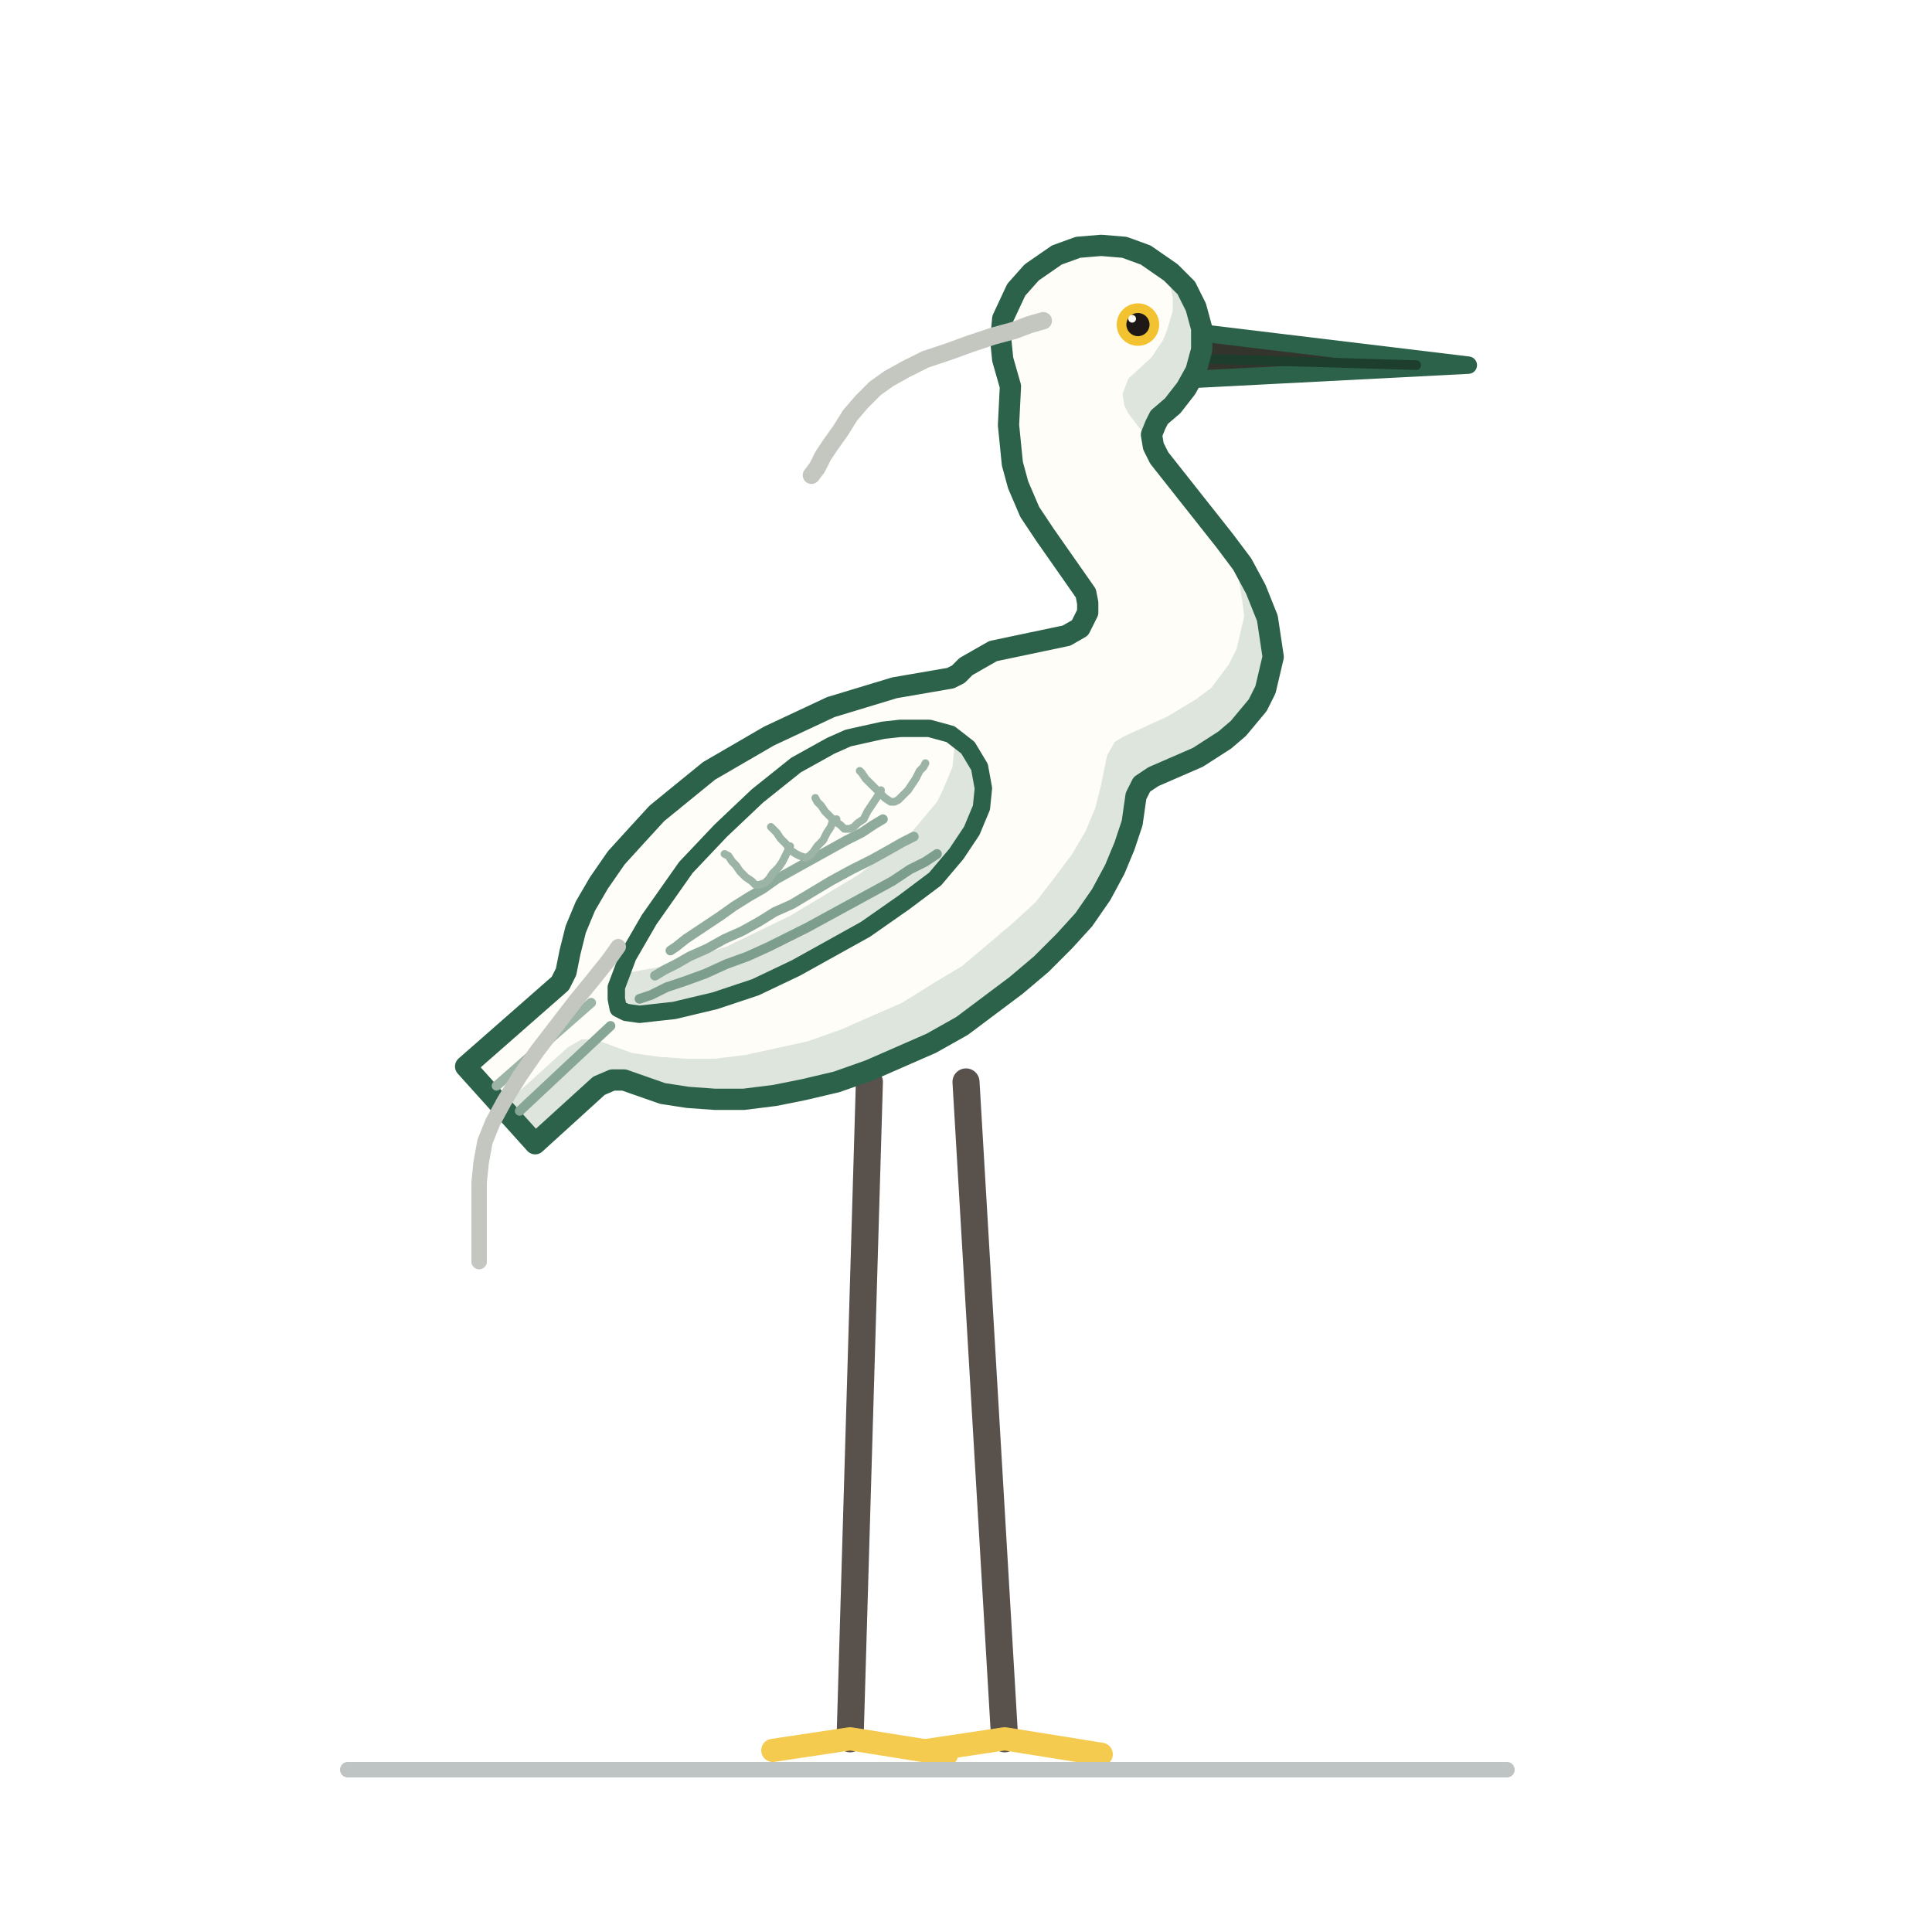
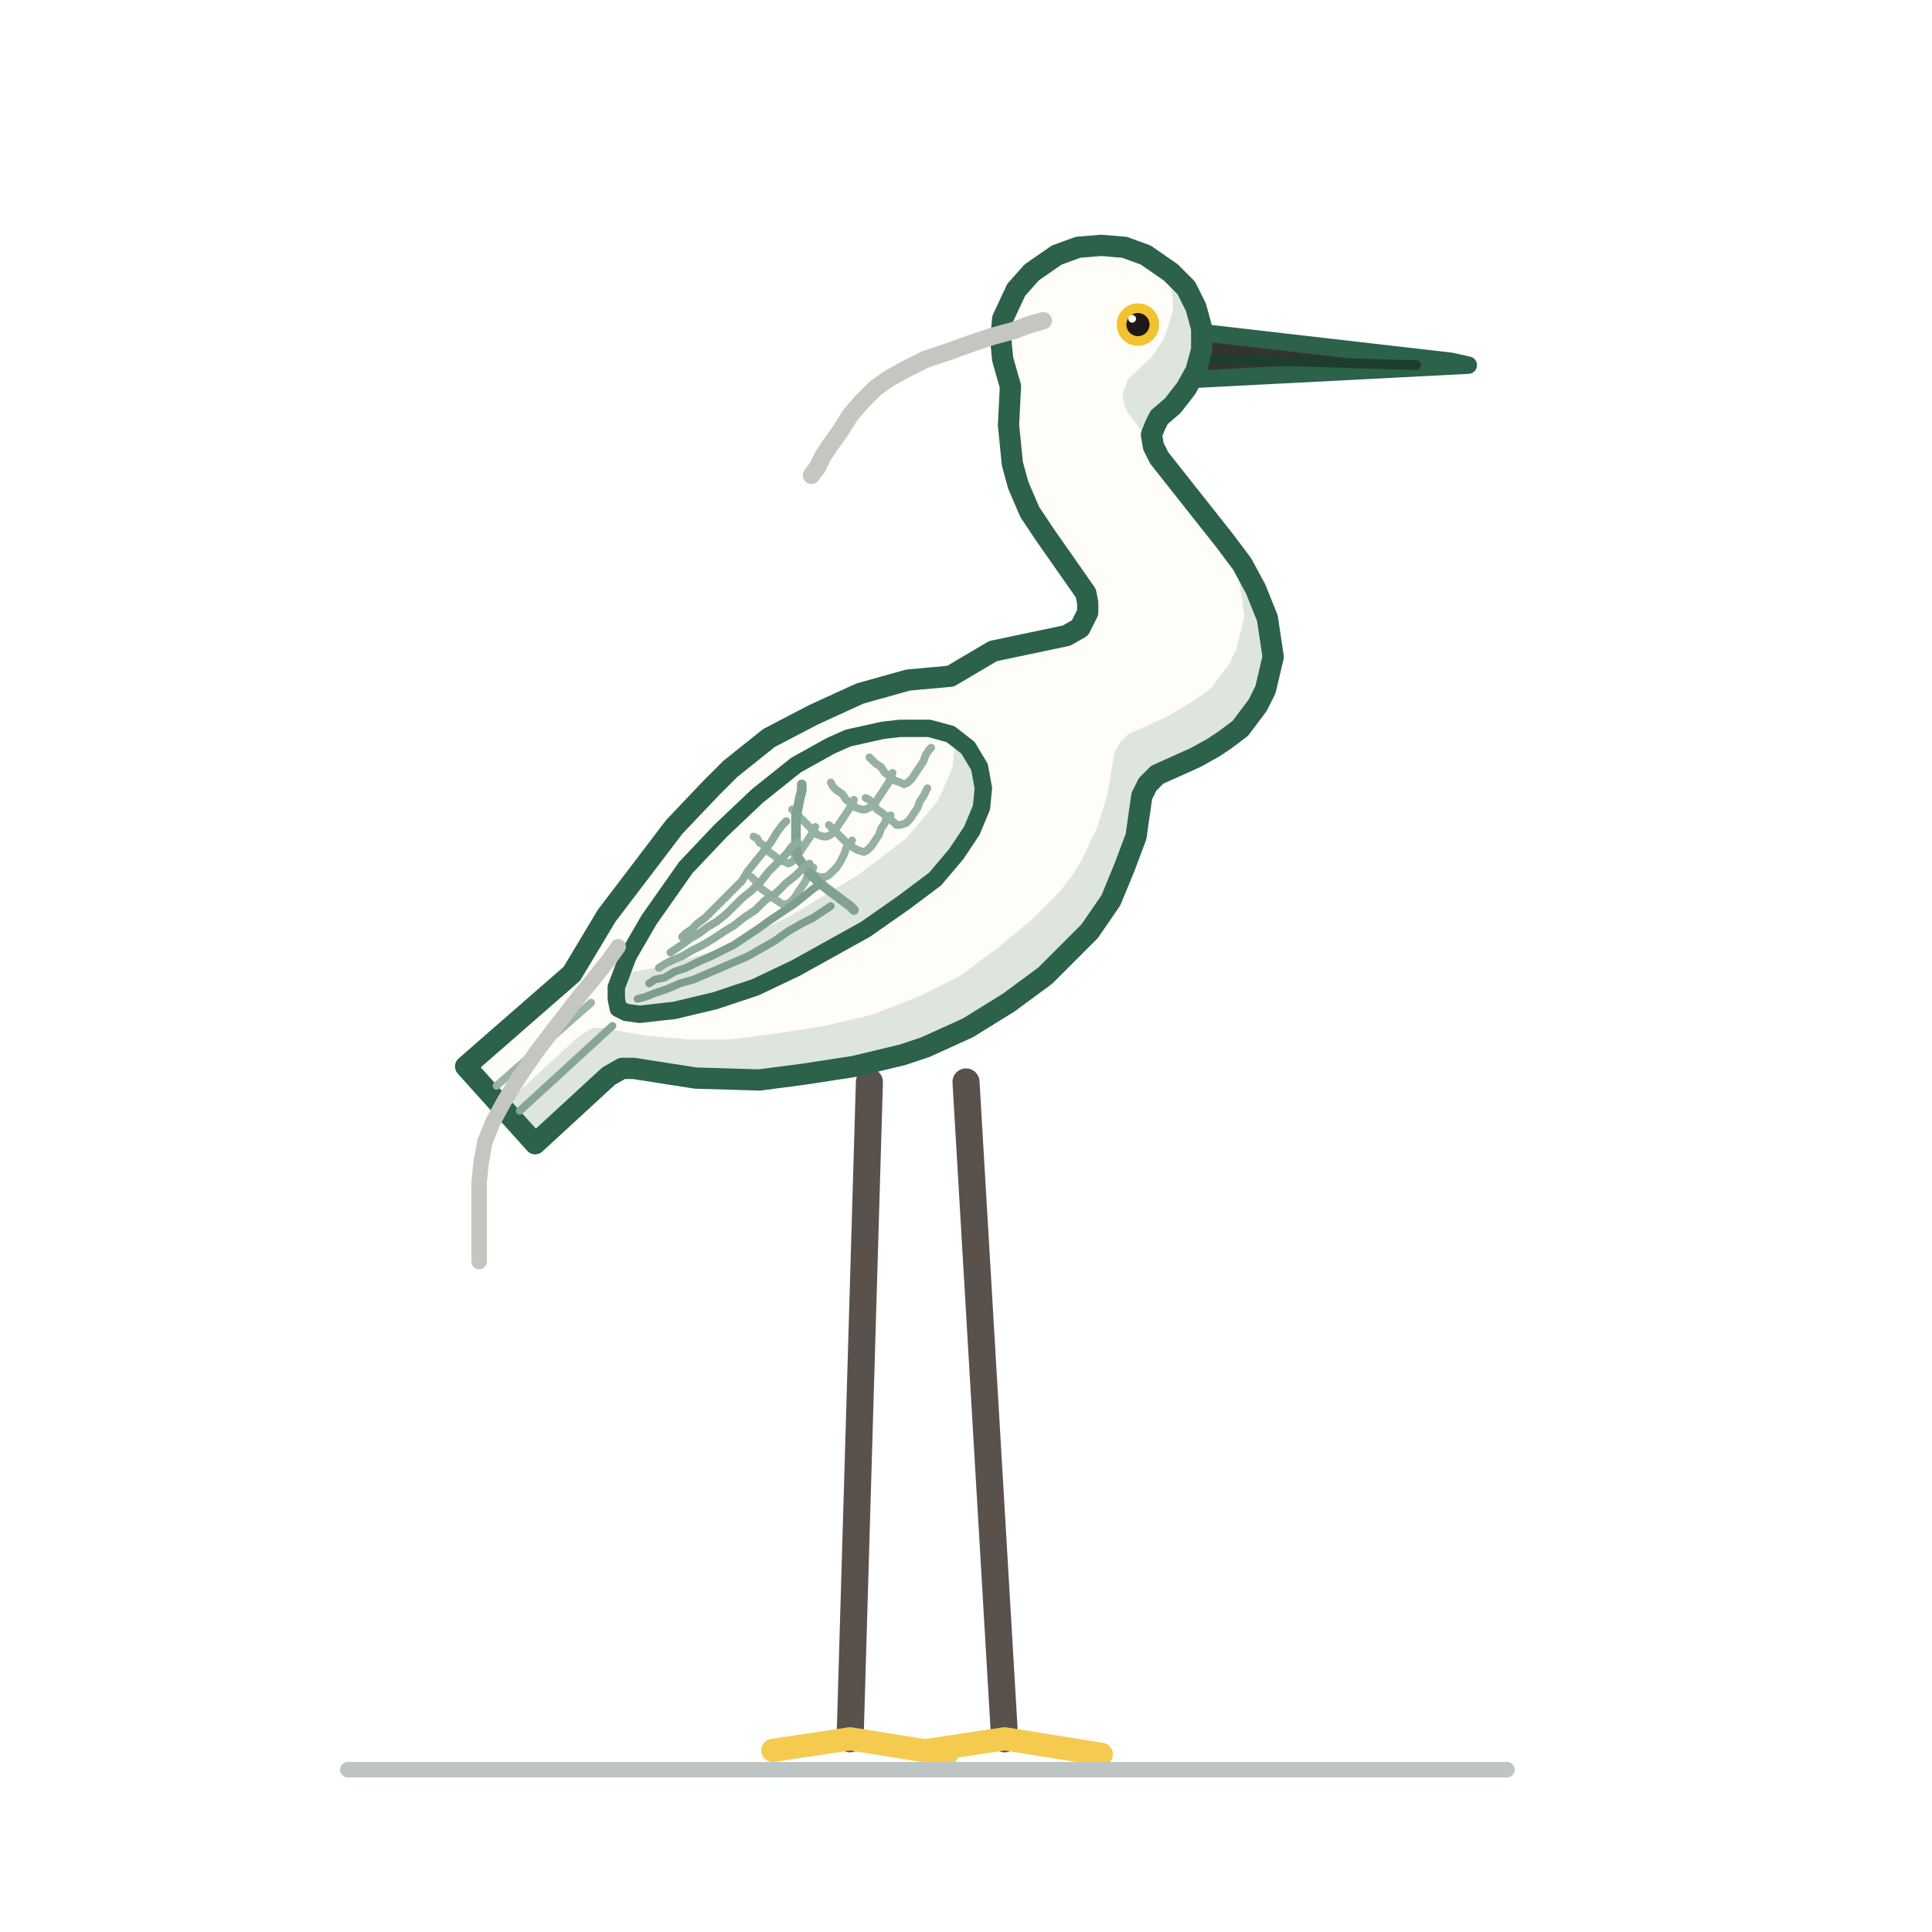
<svg xmlns="http://www.w3.org/2000/svg" width="100" height="100" viewBox="0 0 100 100">
  <g stroke-linecap="round" stroke-linejoin="round">
    <path d="M45,56 L44,90" fill="none" stroke="#58514C" stroke-width="1.4" />
    <path d="M50,56 L52,90" fill="none" stroke="#58514C" stroke-width="1.4" />
    <path d="M40,90.6 L44,90 L49,90.8" fill="none" stroke="#F4CB4E" stroke-width="1.2" />
    <path d="M48,90.6 L52,90 L57,90.8" fill="none" stroke="#F4CB4E" stroke-width="1.2" />
    <path d="M18,91.6 L78,91.6" fill="none" stroke="#BEC4C4" stroke-width="0.8" />
-     <path d="M58.6,16.8 L76,18.9 L58.6,19.8 Z" fill="#3B332E" stroke="none" />
-     <path d="M58.6,19.8 L58.6,17.6 L63.4,17.3 L76,18.9 Z" fill="#06472A" fill-opacity="0.13" stroke="none" />
-     <path d="M58.6,16.8 L76,18.9 L58.6,19.8 Z" fill="none" stroke="#2B6249" stroke-width="0.9" />
+     <path d="M58.6,16.8 L75.1,18.7 L76,18.9 L58.6,19.8 Z" fill="#3B332E" stroke="none" />
+     <path d="M58.6,19.8 L58.6,17.6 L63.4,17.3 L76,18.9 L73.8,19 Z" fill="#06472A" fill-opacity="0.13" stroke="none" />
+     <path d="M58.6,16.8 L75.1,18.7 L76,18.9 L58.6,19.8 Z" fill="none" stroke="#2B6249" stroke-width="0.9" />
    <path d="M60,18.5 L73.3,18.9" fill="none" stroke="#1D3E2C" stroke-width="0.5" />
-     <path d="M24.1,55.2 L29,50.9 L29.3,50.3 L29.5,49.3 L29.8,48.1 L30.3,46.9 L31,45.7 L31.9,44.4 L32.9,43.3 L34,42.1 L36.7,39.9 L39.8,38.1 L43,36.6 L46.3,35.6 L49.2,35.1 L49.6,34.9 L50,34.5 L51.4,33.7 L55.2,32.9 L55.9,32.5 L56.1,32.1 L56.3,31.7 L56.3,31.2 L56.2,30.7 L54.1,27.7 L53.3,26.5 L52.7,25.1 L52.4,24 L52.2,22 L52.3,20 L51.9,18.6 L51.8,17.6 L51.9,16.5 L52.6,15 L53.4,14.1 L54.7,13.2 L55.8,12.8 L57,12.7 L58.2,12.8 L59.3,13.2 L60.6,14.1 L61.4,14.9 L61.9,15.9 L62.2,17 L62.2,18.1 L61.9,19.2 L61.4,20.1 L60.7,21 L60,21.6 L59.8,22 L59.6,22.5 L59.7,23.1 L60,23.7 L63.4,28 L64.3,29.2 L65,30.5 L65.6,32 L65.9,34 L65.5,35.7 L65.1,36.5 L64.1,37.7 L63.4,38.3 L62,39.2 L59.7,40.2 L59.1,40.6 L58.8,41.2 L58.6,42.6 L58.2,43.8 L57.7,45 L57,46.3 L56.1,47.6 L55.1,48.7 L53.9,49.9 L52.6,51 L49.8,53.1 L48.2,54 L45,55.4 L43.3,56 L41.6,56.4 L40.1,56.7 L38.5,56.9 L37,56.9 L35.6,56.8 L34.3,56.6 L32.3,55.9 L31.7,55.9 L31,56.2 L27.7,59.2 Z" fill="#FFFDF8" stroke="none" />
-     <path d="M35.9,51.8 L31.6,55.9 L30.9,56.3 L27.7,59.2 L24.1,55.2 L28.8,51.2 L29.2,50.5 L32.4,47.8 L32.6,47.8 L35.9,51.5 Z" fill="#FFFDF8" stroke="none" />
-     <path d="M61.8,19.5 L61.7,19.7 L61.1,20.6 L59.8,21.9 L59.6,22.5 L59.6,22.9 L60,23.7 L62.5,26.8 L64.3,29.2 L65.3,31.1 L65.6,32 L65.9,34 L65.5,35.7 L65.1,36.5 L64.2,37.7 L63.4,38.3 L61.9,39.2 L59.7,40.2 L59.2,40.5 L58.8,41.2 L58.5,42.7 L58.2,43.9 L57.7,45.1 L57,46.3 L56.1,47.5 L55.1,48.8 L53.9,49.9 L51.3,52.1 L49.8,53 L48.2,54 L45,55.4 L43.3,56 L41.6,56.4 L40,56.7 L38.5,56.9 L37,56.9 L35.5,56.8 L34.3,56.6 L33.3,56.3 L33,55.4 L33,54.6 L33.2,53.8 L33.6,52.9 L34.2,52 L35.9,50.1 L38.2,48.2 L41,46.4 L44.2,44.7 L47.6,43.4 L51.1,42.3 L51.9,41.3 L56.5,38.5 L59.3,36.7 L60.4,35.8 L61.3,35 L61.9,34.4 L62,34.2 L61.6,33 L60.3,31.1 L57.1,27 L56.6,26 L56.2,25.2 L56,23.9 L55.3,23.4 L54.8,22.8 L54.5,22.2 L54.4,21.5 L54.6,20.5 L55,19.8 L56,19 L56.7,18.7 L58.1,18.4 L59.5,18.4 L60.4,18.7 Z" fill="#FFFDF8" stroke="none" />
-     <path d="M24.2,55.2 L24.3,55 L26.2,57.1 L29.4,54.2 L30.1,53.8 L30.8,53.8 L32.7,54.5 L34.1,54.7 L35.5,54.8 L37,54.8 L38.6,54.6 L41.8,53.9 L43.5,53.3 L46.7,51.9 L48.3,50.9 L49.8,50 L52.4,47.8 L53.6,46.7 L54.6,45.4 L55.5,44.2 L56.2,43 L56.7,41.8 L57,40.6 L57.3,39.1 L57.7,38.4 L58.2,38.1 L60.4,37.1 L61.9,36.2 L62.7,35.6 L63.6,34.4 L64,33.6 L64.4,31.9 L64.3,31.1 L64.1,29.9 L63.6,28.5 L62.9,27.3 L64.3,29.2 L65.3,31.1 L65.6,32 L65.8,33.2 L65.9,34 L65.5,35.7 L65.1,36.5 L64.2,37.7 L63.4,38.3 L61.9,39.2 L59.7,40.2 L59.2,40.5 L58.8,41.2 L58.5,42.7 L58.2,43.9 L57.7,45.1 L57,46.3 L56.1,47.5 L55.1,48.8 L53.9,49.9 L51.3,52.1 L49.8,53 L48.2,54 L45,55.4 L43.3,56 L40.1,56.7 L38.5,56.9 L37,56.9 L35.6,56.8 L34.2,56.6 L32.3,55.9 L31.6,55.9 L30.9,56.3 L27.7,59.2 Z" fill="#06472A" fill-opacity="0.13" stroke="none" />
+     <path d="M24.1,55.2 L29.6,50.4 L31.4,47.4 L34.9,42.8 L36.8,40.8 L37.8,39.8 L39.8,38.2 L42.1,37 L44.5,35.9 L47,35.2 L49.2,35 L51.4,33.7 L55.2,32.9 L55.9,32.5 L56.1,32.1 L56.3,31.7 L56.3,31.2 L56.2,30.7 L54.1,27.7 L53.3,26.5 L52.7,25.1 L52.4,24 L52.2,22 L52.3,20 L51.9,18.6 L51.8,17.6 L51.9,16.5 L52.6,15 L53.4,14.1 L54.7,13.2 L55.8,12.8 L57,12.7 L58.2,12.8 L59.3,13.2 L60.6,14.1 L61.4,14.9 L61.9,15.9 L62.2,17 L62.2,18.1 L61.9,19.2 L61.4,20.1 L60.7,21 L60,21.6 L59.8,22 L59.6,22.5 L59.7,23.1 L60,23.7 L63.4,28 L64.3,29.2 L65,30.5 L65.6,32 L65.9,34 L65.5,35.7 L65.1,36.5 L64.2,37.7 L63.4,38.3 L62.8,38.7 L61.9,39.2 L59.9,40.1 L59.4,40.6 L59.1,41.2 L58.8,43.3 L58.2,44.9 L57.5,46.6 L56.4,48.2 L54.1,50.5 L52.2,51.9 L50.1,53.2 L47.9,54.2 L46.7,54.6 L44.2,55.2 L41.6,55.6 L39.3,55.9 L36,55.8 L32.8,55.3 L32.2,55.3 L31.5,55.7 L27.7,59.2 Z" fill="#FFFDF8" stroke="none" />
+     <path d="M35.9,51.8 L32.2,55.3 L31.5,55.7 L27.7,59.2 L24.1,55.2 L29.5,50.6 L29.9,49.9 L32.4,47.8 L32.6,47.8 L35.9,51.5 Z" fill="#FFFDF8" stroke="none" />
+     <path d="M61.8,19.5 L61.4,20.1 L60.7,21 L60,21.6 L59.8,22 L59.6,22.5 L59.7,23.1 L60,23.7 L63.4,28 L64.3,29.2 L65,30.5 L65.6,32 L65.9,34 L65.5,35.7 L65.1,36.5 L64.2,37.7 L63.4,38.3 L62.8,38.7 L61.9,39.2 L59.9,40.1 L59.4,40.6 L59.1,41.2 L58.8,43.3 L58.2,44.9 L57.5,46.6 L56.4,48.1 L55.7,48.9 L54.1,50.5 L52.1,51.9 L50.1,53.2 L49,53.7 L46.7,54.6 L42.9,55.4 L39.3,55.9 L36,55.8 L33,55.3 L33,54.6 L33.2,53.8 L33.6,52.9 L34.2,52 L35.9,50.1 L38.2,48.2 L41,46.4 L44.2,44.7 L47.6,43.4 L51.1,42.3 L51.9,41.3 L56.5,38.5 L59.3,36.7 L60.4,35.8 L61.3,35 L61.9,34.4 L62,34.2 L61.6,33 L60.3,31.1 L57.1,27 L56.6,26 L56.2,25.2 L56,23.9 L55.3,23.4 L54.8,22.8 L54.5,22.2 L54.4,21.5 L54.6,20.5 L55,19.8 L56,19 L56.7,18.7 L58.1,18.4 L59.5,18.4 L60.4,18.7 Z" fill="#FFFDF8" stroke="none" />
+     <path d="M24.2,55.2 L24.3,55 L26.2,57.1 L30,53.6 L30.7,53.2 L31.1,53.2 L33.4,53.6 L35.6,53.8 L37.8,53.8 L40.1,53.5 L42.7,53.1 L45.2,52.5 L47.5,51.6 L49.7,50.5 L51.6,49.1 L53.4,47.6 L54.9,46.1 L55.5,45.3 L56,44.5 L56.8,42.8 L57.3,41.2 L57.7,38.9 L58,38.4 L58.4,38 L60.4,37.1 L61.9,36.2 L62.7,35.6 L63.6,34.4 L64,33.6 L64.4,31.9 L64.3,31.1 L64.1,29.9 L63.6,28.5 L62.9,27.3 L64.3,29.2 L65.3,31.1 L65.6,32 L65.8,33.2 L65.9,34 L65.5,35.7 L65.1,36.5 L64.2,37.7 L63.4,38.3 L61.9,39.2 L59.9,40.1 L59.5,40.5 L59.2,41 L58.8,43.3 L58.3,44.9 L57.5,46.6 L57,47.4 L56.4,48.2 L54.9,49.7 L53.1,51.2 L51.2,52.6 L49,53.7 L46.7,54.6 L44.2,55.2 L41.6,55.6 L39.3,55.9 L37.1,55.9 L34.9,55.7 L32.6,55.3 L32.2,55.3 L31.5,55.7 L27.7,59.2 Z" fill="#06472A" fill-opacity="0.13" stroke="none" />
    <path d="M59.7,23.1 L58.4,21.4 L58.2,21 L58.1,20.4 L58.4,19.6 L59.6,18.5 L60.2,17.6 L60.4,17.1 L60.7,16.1 L60.7,15.4 L60.4,13.9 L61.4,14.9 L61.9,15.9 L62.2,17 L62.2,18.1 L61.9,19.2 L61.4,20.1 L61,20.7 L59.8,21.9 L59.6,22.5 Z" fill="#06472A" fill-opacity="0.13" stroke="none" />
-     <path d="M24.1,55.2 L29,50.9 L29.3,50.3 L29.5,49.3 L29.8,48.1 L30.3,46.9 L31,45.7 L31.9,44.4 L32.9,43.3 L34,42.1 L36.7,39.9 L39.8,38.1 L43,36.6 L46.3,35.6 L49.2,35.1 L49.6,34.9 L50,34.5 L51.4,33.7 L55.2,32.9 L55.9,32.5 L56.1,32.1 L56.3,31.7 L56.3,31.2 L56.2,30.7 L54.1,27.7 L53.3,26.5 L52.7,25.1 L52.4,24 L52.2,22 L52.3,20 L51.9,18.6 L51.8,17.6 L51.9,16.5 L52.6,15 L53.4,14.1 L54.7,13.2 L55.8,12.8 L57,12.7 L58.2,12.8 L59.3,13.2 L60.6,14.1 L61.4,14.9 L61.9,15.9 L62.2,17 L62.2,18.1 L61.9,19.2 L61.4,20.1 L60.7,21 L60,21.6 L59.8,22 L59.6,22.5 L59.7,23.1 L60,23.7 L63.4,28 L64.3,29.2 L65,30.5 L65.6,32 L65.9,34 L65.5,35.7 L65.1,36.5 L64.1,37.7 L63.4,38.3 L62,39.2 L59.7,40.2 L59.1,40.6 L58.8,41.2 L58.6,42.6 L58.2,43.8 L57.7,45 L57,46.3 L56.1,47.6 L55.1,48.7 L53.9,49.9 L52.6,51 L49.8,53.1 L48.2,54 L45,55.4 L43.3,56 L41.6,56.4 L40.1,56.7 L38.5,56.9 L37,56.9 L35.6,56.8 L34.3,56.6 L32.3,55.9 L31.7,55.9 L31,56.2 L27.7,59.2 Z" fill="none" stroke="#2B6249" stroke-width="1.1" />
-     <path d="M31.6,53.1 L26.9,57.5" fill="none" stroke="#88A695" stroke-width="0.5" />
-     <path d="M30.6,51.9 L25.7,56.2" fill="none" stroke="#9BB4A6" stroke-width="0.5" />
+     <path d="M24.1,55.2 L29.6,50.4 L31.4,47.4 L34.9,42.8 L36.8,40.8 L37.8,39.8 L39.8,38.2 L42.1,37 L44.5,35.9 L47,35.2 L49.2,35 L51.4,33.7 L55.2,32.9 L55.9,32.5 L56.1,32.1 L56.3,31.7 L56.3,31.2 L56.2,30.7 L54.1,27.7 L53.3,26.5 L52.7,25.1 L52.4,24 L52.2,22 L52.3,20 L51.9,18.6 L51.8,17.6 L51.9,16.5 L52.6,15 L53.4,14.1 L54.7,13.2 L55.8,12.8 L57,12.7 L58.2,12.8 L59.3,13.2 L60.6,14.1 L61.4,14.9 L61.9,15.9 L62.2,17 L62.2,18.1 L61.9,19.2 L61.4,20.1 L60.7,21 L60,21.6 L59.8,22 L59.6,22.5 L59.7,23.1 L60,23.7 L63.4,28 L64.3,29.2 L65,30.5 L65.6,32 L65.9,34 L65.5,35.7 L65.1,36.5 L64.2,37.7 L63.4,38.3 L62.8,38.7 L61.9,39.2 L59.9,40.1 L59.4,40.6 L59.1,41.2 L58.8,43.3 L58.2,44.9 L57.5,46.6 L56.4,48.2 L54.1,50.5 L52.2,51.9 L50.1,53.2 L47.9,54.2 L46.7,54.6 L44.2,55.2 L41.6,55.6 L39.3,55.9 L36,55.8 L32.8,55.3 L32.2,55.3 L31.5,55.7 L27.7,59.2 Z" fill="none" stroke="#2B6249" stroke-width="1.1" />
+     <path d="M31.7,53.1 L26.9,57.5" fill="none" stroke="#88A695" stroke-width="0.4" />
+     <path d="M30.6,51.9 L25.7,56.2" fill="none" stroke="#9BB4A6" stroke-width="0.4" />
    <path d="M48.1,37.7 L49.2,38 L50.1,38.7 L50.7,39.7 L50.9,40.8 L50.8,41.8 L50.3,43 L49.5,44.2 L48.4,45.5 L46.8,46.7 L44.8,48.1 L41.2,50.1 L39.1,51.1 L37,51.8 L34.9,52.3 L33.1,52.5 L32.4,52.4 L32,52.2 L31.9,51.7 L31.9,51.1 L32.2,50.3 L32.5,49.5 L33.6,47.6 L35.5,44.9 L37.3,43 L39.2,41.2 L41.2,39.6 L43,38.6 L43.9,38.2 L45.7,37.8 L46.6,37.7 Z" fill="#FFFDF8" stroke="none" />
    <path d="M31.9,51.1 L32.2,50.4 L34.4,50 L37.6,49 L40.9,47.4 L44.4,45.3 L46.9,43.4 L47.5,42.7 L48.5,41.5 L48.8,40.9 L49.3,39.7 L49.4,38.7 L49.3,38.1 L50.1,38.7 L50.4,39.2 L50.9,40.2 L50.9,40.8 L50.8,41.8 L50.3,43 L49.5,44.2 L48.4,45.5 L45.9,47.4 L42.4,49.5 L40.1,50.6 L38.1,51.4 L35.9,52.1 L33.9,52.5 L33.1,52.5 L32.4,52.4 L32,52.2 L31.9,51.7 Z" fill="#06472A" fill-opacity="0.13" stroke="none" />
    <path d="M48.1,37.7 L49.2,38 L50.1,38.7 L50.7,39.7 L50.9,40.8 L50.8,41.8 L50.3,43 L49.5,44.2 L48.4,45.5 L46.8,46.7 L44.8,48.1 L41.2,50.1 L39.1,51.1 L37,51.8 L34.9,52.3 L33.1,52.5 L32.4,52.4 L32,52.2 L31.9,51.7 L31.9,51.1 L32.2,50.3 L32.5,49.5 L33.6,47.6 L35.5,44.9 L37.3,43 L39.2,41.2 L41.2,39.6 L43,38.6 L43.9,38.2 L45.7,37.8 L46.6,37.7 Z" fill="none" stroke="#2B6249" stroke-width="0.9" />
-     <path d="M48.5,44.2 L47.9,44.6 L47.1,45 L46.2,45.6 L45.1,46.2 L44,46.8 L42.9,47.4 L41.8,48 L40.8,48.5 L39.8,49 L38.7,49.5 L37.6,49.9 L36.5,50.4 L35.4,50.8 L34.5,51.1 L33.7,51.5 L33.1,51.7" fill="none" stroke="#7D9E8C" stroke-width="0.5" />
-     <path d="M47.3,43.3 L46.7,43.6 L46,44 L45.1,44.5 L44.1,45 L43,45.6 L42,46.2 L41,46.8 L40.1,47.2 L39.3,47.7 L38.4,48.2 L37.5,48.6 L36.6,49.1 L35.7,49.5 L35,49.9 L34.4,50.2 L33.9,50.5" fill="none" stroke="#8FAB9B" stroke-width="0.5" />
-     <path d="M45.7,42.4 L45.2,42.7 L44.6,43.1 L43.8,43.5 L42.9,44 L42,44.5 L41.1,45 L40.2,45.5 L39.5,46 L38.8,46.4 L38,46.9 L37.3,47.4 L36.7,47.8 L36.1,48.2 L35.5,48.6 L35,49 L34.7,49.2" fill="none" stroke="#8FAB9B" stroke-width="0.5" />
-     <path d="M47.9,39.5 L47.8,39.7 L47.6,39.9 L47.4,40.3 L47.2,40.6 L47,40.9 L46.7,41.2 L46.5,41.4 L46.3,41.5 L46.1,41.5 L45.8,41.3 L45.6,41.1 L45.3,40.8 L45,40.5 L44.8,40.3 L44.6,40 L44.5,39.9" fill="none" stroke="#9BB4A6" stroke-width="0.4" />
-     <path d="M45.6,40.9 L45.5,41.1 L45.3,41.4 L45.1,41.7 L44.9,42 L44.7,42.4 L44.4,42.6 L44.2,42.8 L44,42.9 L43.7,42.9 L43.5,42.7 L43.2,42.5 L43,42.3 L42.7,42 L42.5,41.7 L42.3,41.5 L42.2,41.3" fill="none" stroke="#9BB4A6" stroke-width="0.4" />
-     <path d="M43.3,42.4 L43.1,42.5 L43,42.8 L42.8,43.1 L42.6,43.5 L42.3,43.8 L42.1,44.1 L41.9,44.3 L41.7,44.4 L41.4,44.3 L41.2,44.2 L40.9,44 L40.7,43.7 L40.4,43.4 L40.2,43.1 L40,42.9 L39.9,42.8" fill="none" stroke="#9BB4A6" stroke-width="0.4" />
-     <path d="M40.9,43.8 L40.8,44 L40.7,44.2 L40.5,44.6 L40.3,44.9 L40,45.2 L39.8,45.5 L39.6,45.7 L39.3,45.8 L39.1,45.8 L38.9,45.6 L38.6,45.4 L38.3,45.1 L38.1,44.8 L37.9,44.6 L37.7,44.3 L37.5,44.2" fill="none" stroke="#9BB4A6" stroke-width="0.4" />
+     <path d="M48.2,38.7 L48.1,38.8 L47.9,39.1 L47.8,39.4 L47.6,39.7 L47.4,40 L47.2,40.3 L47,40.5 L46.8,40.6 L46.6,40.5 L46.3,40.4 L46.1,40.2 L45.8,40 L45.6,39.7 L45.3,39.5 L45.1,39.3 L45,39.2" fill="none" stroke="#96B1A1" stroke-width="0.4" />
+     <path d="M46.2,40 L46.1,40.2 L46,40.5 L45.8,40.8 L45.6,41.1 L45.4,41.4 L45.2,41.7 L45,41.8 L44.8,41.9 L44.6,41.9 L44.3,41.8 L44.1,41.6 L43.8,41.4 L43.6,41.1 L43.3,40.9 L43.1,40.7 L43,40.5" fill="none" stroke="#96B1A1" stroke-width="0.4" />
+     <path d="M44.2,41.4 L44.1,41.6 L44,41.8 L43.8,42.1 L43.6,42.4 L43.4,42.7 L43.2,43 L43,43.2 L42.8,43.3 L42.6,43.3 L42.3,43.2 L42.1,43 L41.8,42.7 L41.6,42.5 L41.3,42.2 L41.1,42 L41,41.9" fill="none" stroke="#96B1A1" stroke-width="0.4" />
+     <path d="M42.2,42.8 L42.1,42.9 L42,43.2 L41.8,43.5 L41.6,43.8 L41.4,44.1 L41.2,44.4 L41,44.6 L40.8,44.7 L40.6,44.6 L40.3,44.5 L40.1,44.3 L39.8,44.1 L39.6,43.8 L39.3,43.6 L39.2,43.4 L39,43.3" fill="none" stroke="#96B1A1" stroke-width="0.4" />
+     <path d="M48,40.8 L47.9,41 L47.8,41.2 L47.6,41.5 L47.5,41.8 L47.3,42.1 L47.1,42.4 L46.9,42.6 L46.6,42.7 L46.4,42.7 L46.2,42.5 L45.9,42.3 L45.7,42.1 L45.4,41.9 L45.2,41.6 L45,41.4 L44.8,41.3" fill="none" stroke="#96B1A1" stroke-width="0.4" />
+     <path d="M46.1,42.2 L45.9,42.3 L45.8,42.6 L45.6,42.9 L45.5,43.2 L45.3,43.5 L45.1,43.8 L44.9,44 L44.7,44.1 L44.4,44 L44.2,43.9 L43.9,43.7 L43.7,43.5 L43.4,43.2 L43.2,43 L43,42.8 L42.9,42.7" fill="none" stroke="#96B1A1" stroke-width="0.4" />
+     <path d="M44.1,43.5 L44,43.7 L43.8,43.9 L43.7,44.2 L43.5,44.6 L43.3,44.9 L43.1,45.1 L42.9,45.3 L42.7,45.4 L42.4,45.4 L42.2,45.3 L41.9,45.1 L41.7,44.8 L41.4,44.6 L41.2,44.3 L41,44.1 L40.9,44" fill="none" stroke="#96B1A1" stroke-width="0.4" />
+     <path d="M42.1,44.9 L42,45.1 L41.8,45.3 L41.7,45.6 L41.5,45.9 L41.3,46.2 L41.1,46.5 L40.9,46.7 L40.7,46.8 L40.5,46.8 L40.2,46.6 L39.9,46.4 L39.7,46.2 L39.4,46 L39.2,45.7 L39,45.5 L38.9,45.4" fill="none" stroke="#96B1A1" stroke-width="0.4" />
+     <path d="M41.5,40.6 L41.5,40.9 L41.4,41.3 L41.3,41.8 L41.2,42.3 L41.2,42.9 L41.2,43.4 L41.2,43.9 L41.3,44.4 L41.6,44.8 L41.9,45.2 L42.3,45.6 L42.8,46 L43.2,46.3 L43.6,46.6 L44,46.9 L44.2,47.1" fill="none" stroke="#82A291" stroke-width="0.5" />
+     <path d="M43,46.9 L42.7,47.1 L42.1,47.5 L41.5,47.8 L40.8,48.2 L40.1,48.7 L39.4,49.1 L38.7,49.5 L38,49.8 L37.3,50.1 L36.6,50.4 L35.9,50.7 L35.2,50.9 L34.5,51.2 L33.9,51.4 L33.4,51.6 L33,51.7" fill="none" stroke="#7D9E8C" stroke-width="0.4" />
+     <path d="M42.4,45.8 L42.1,46 L41.6,46.4 L41.1,46.8 L40.5,47.2 L39.9,47.6 L39.2,48.1 L38.6,48.5 L38,48.9 L37.4,49.2 L36.8,49.5 L36.1,49.8 L35.5,50.1 L34.9,50.3 L34.4,50.6 L33.9,50.7 L33.6,50.9" fill="none" stroke="#7D9E8C" stroke-width="0.4" />
+     <path d="M41.9,44.7 L41.6,44.9 L41.2,45.3 L40.7,45.7 L40.2,46.2 L39.6,46.6 L39.1,47.1 L38.5,47.5 L38,47.9 L37.5,48.2 L36.9,48.6 L36.4,48.9 L35.8,49.2 L35.3,49.5 L34.8,49.7 L34.4,49.9 L34.1,50.1" fill="none" stroke="#8FAB9B" stroke-width="0.4" />
+     <path d="M41.3,43.6 L41,43.8 L40.7,44.2 L40.3,44.6 L39.8,45.1 L39.4,45.6 L38.9,46.1 L38.4,46.5 L38,46.9 L37.6,47.3 L37.1,47.7 L36.6,48 L36.2,48.3 L35.7,48.6 L35.3,48.9 L35,49.1 L34.7,49.3" fill="none" stroke="#8FAB9B" stroke-width="0.4" />
+     <path d="M40.7,42.5 L40.5,42.7 L40.2,43.1 L39.9,43.6 L39.5,44.1 L39.1,44.6 L38.7,45.1 L38.4,45.6 L38,46 L37.6,46.4 L37.3,46.7 L36.9,47.1 L36.5,47.5 L36.1,47.8 L35.8,48.1 L35.5,48.3 L35.3,48.5" fill="none" stroke="#8FAB9B" stroke-width="0.4" />
    <circle cx="58.9" cy="16.8" r="1.1" fill="#F2C230" />
    <circle cx="58.9" cy="16.8" r="0.6" fill="#1E1916" />
    <circle cx="58.6" cy="16.5" r="0.2" fill="#FFFDF8" />
    <path d="M54,16.6 L53.3,16.8 L52.5,17.1 L51.4,17.4 L50.2,17.8 L49.1,18.2 L47.9,18.6 L46.9,19.1 L46,19.6 L45.3,20.1 L44.6,20.8 L44,21.5 L43.5,22.3 L43,23 L42.6,23.6 L42.3,24.2 L42,24.6" fill="none" stroke="#C4C7C0" stroke-width="0.9" />
    <path d="M32,49 L31.5,49.7 L30.7,50.7 L29.8,51.8 L28.8,53.1 L27.8,54.4 L26.9,55.7 L26.1,57 L25.5,58.1 L25.1,59.1 L24.9,60.2 L24.8,61.2 L24.8,62.3 L24.8,63.2 L24.8,64 L24.8,64.7 L24.8,65.3" fill="none" stroke="#C4C7C0" stroke-width="0.8" />
  </g>
</svg>
